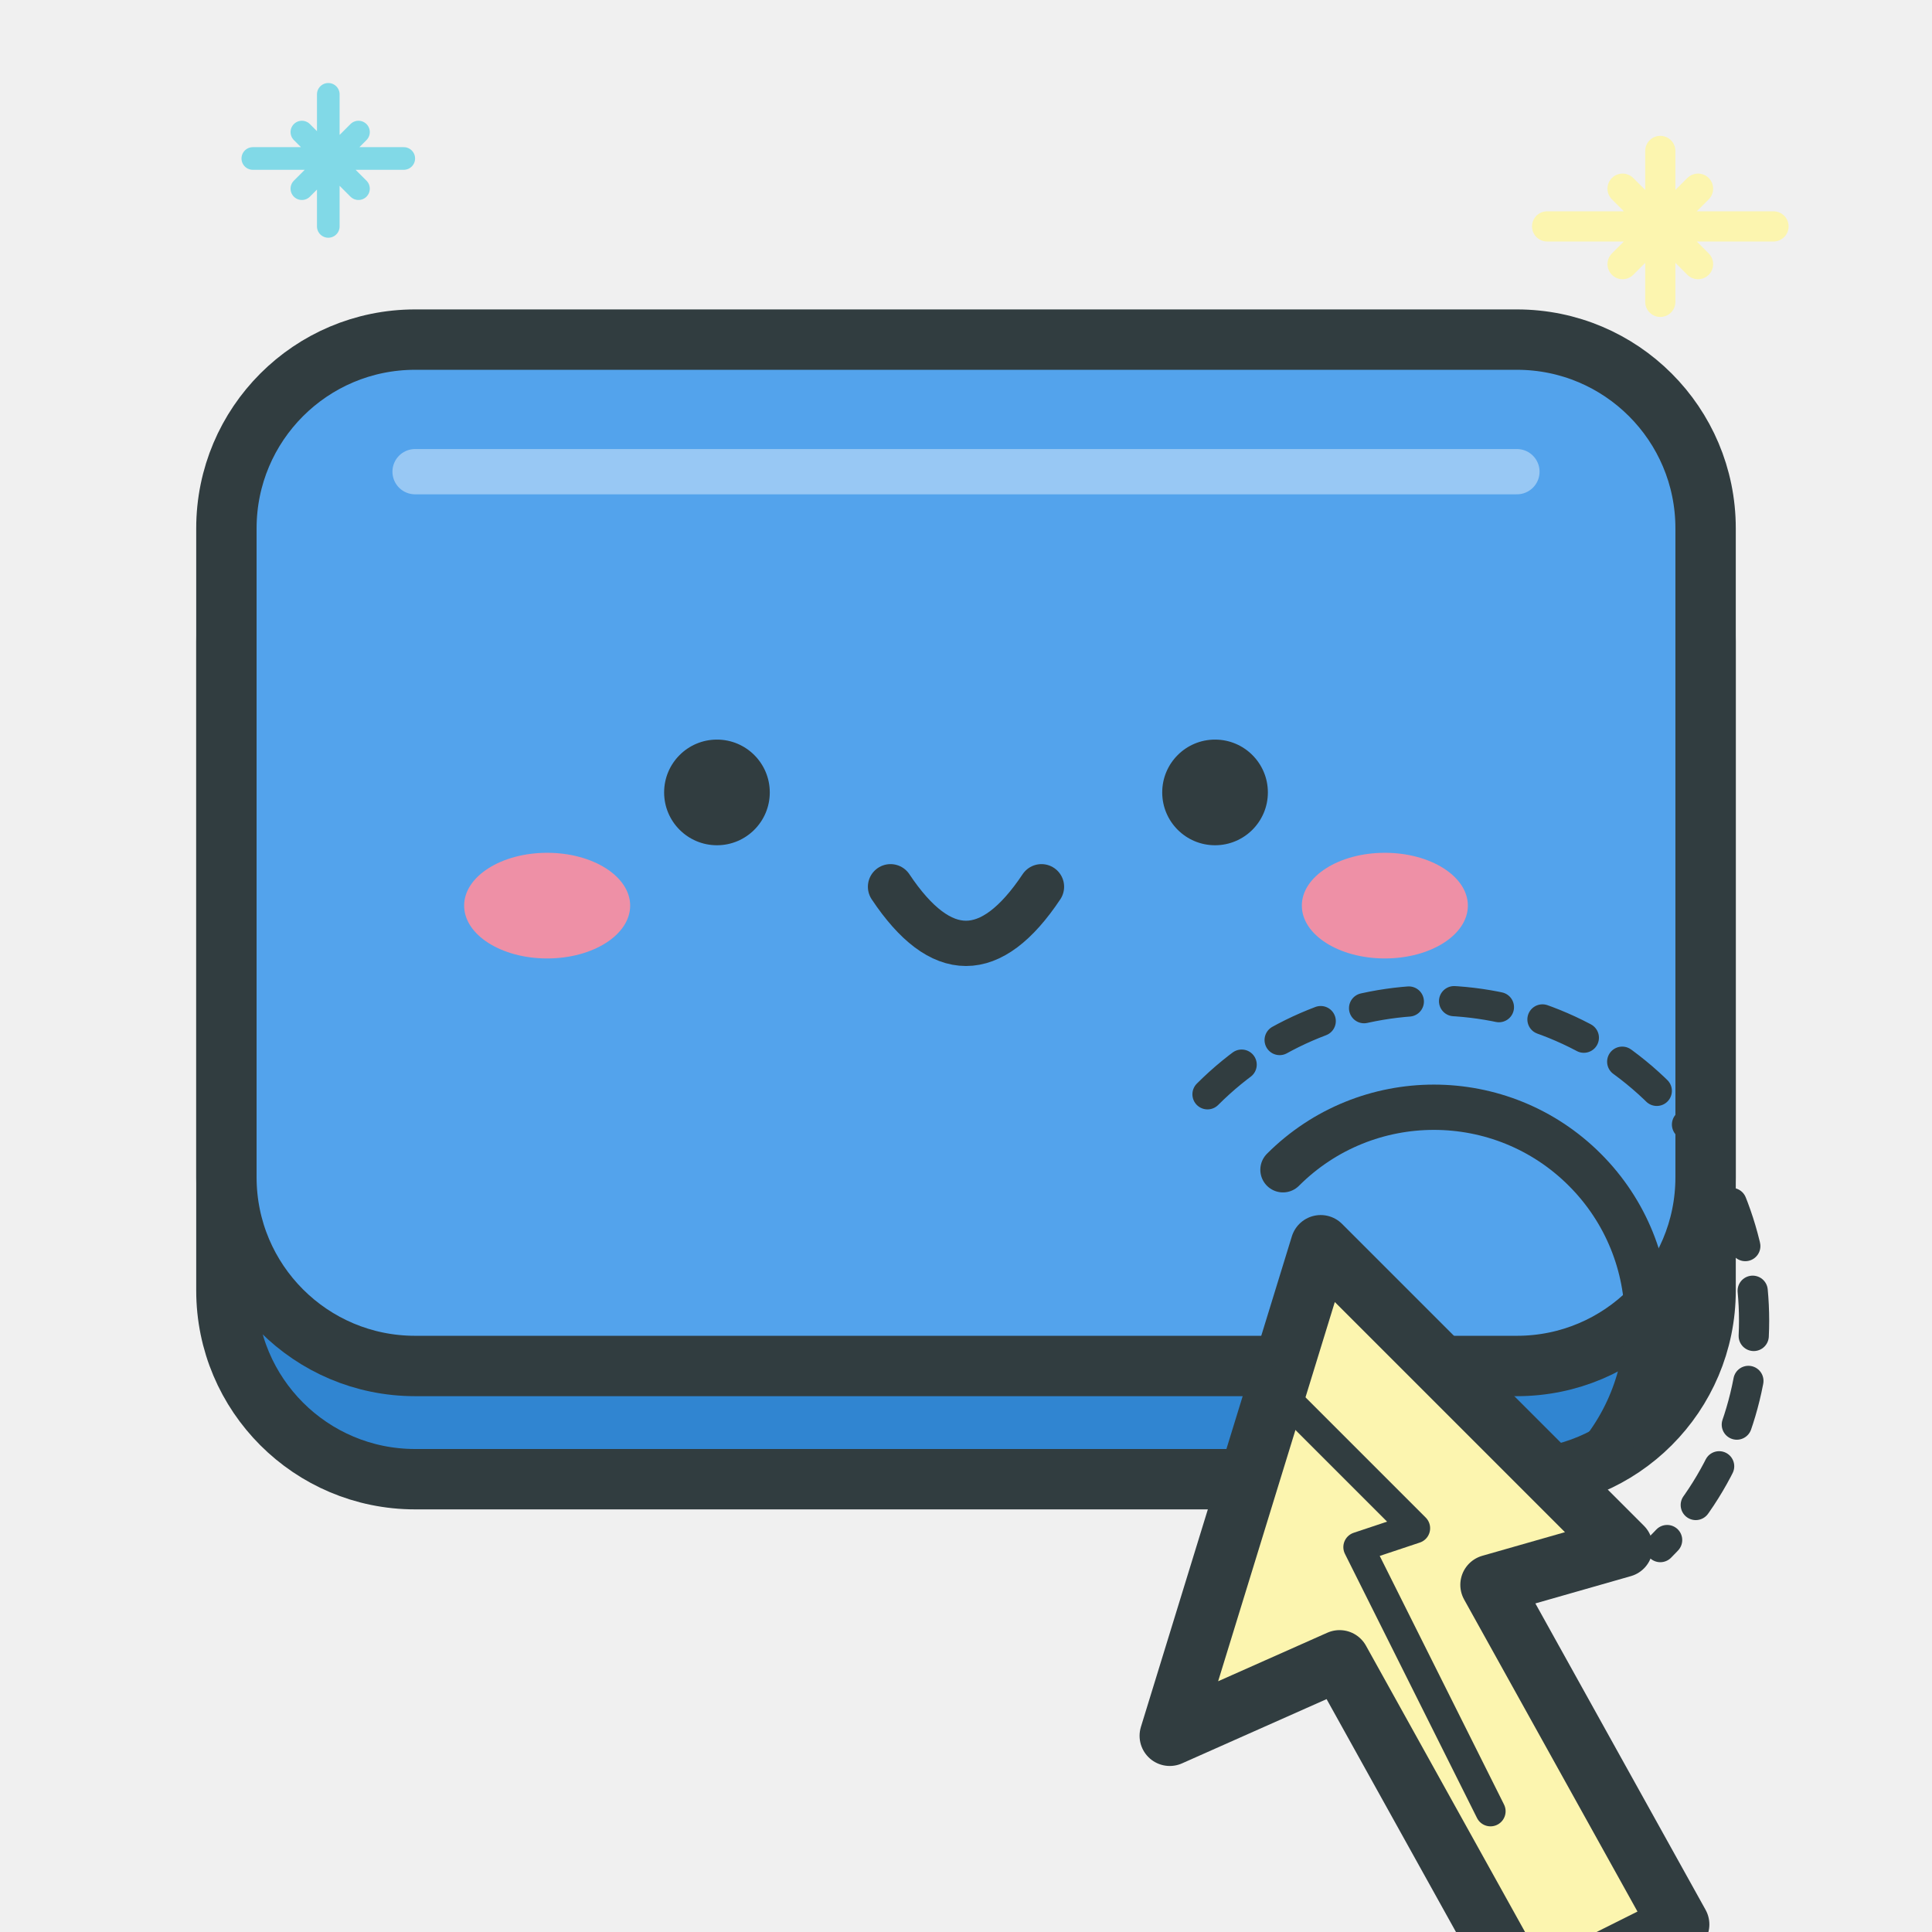
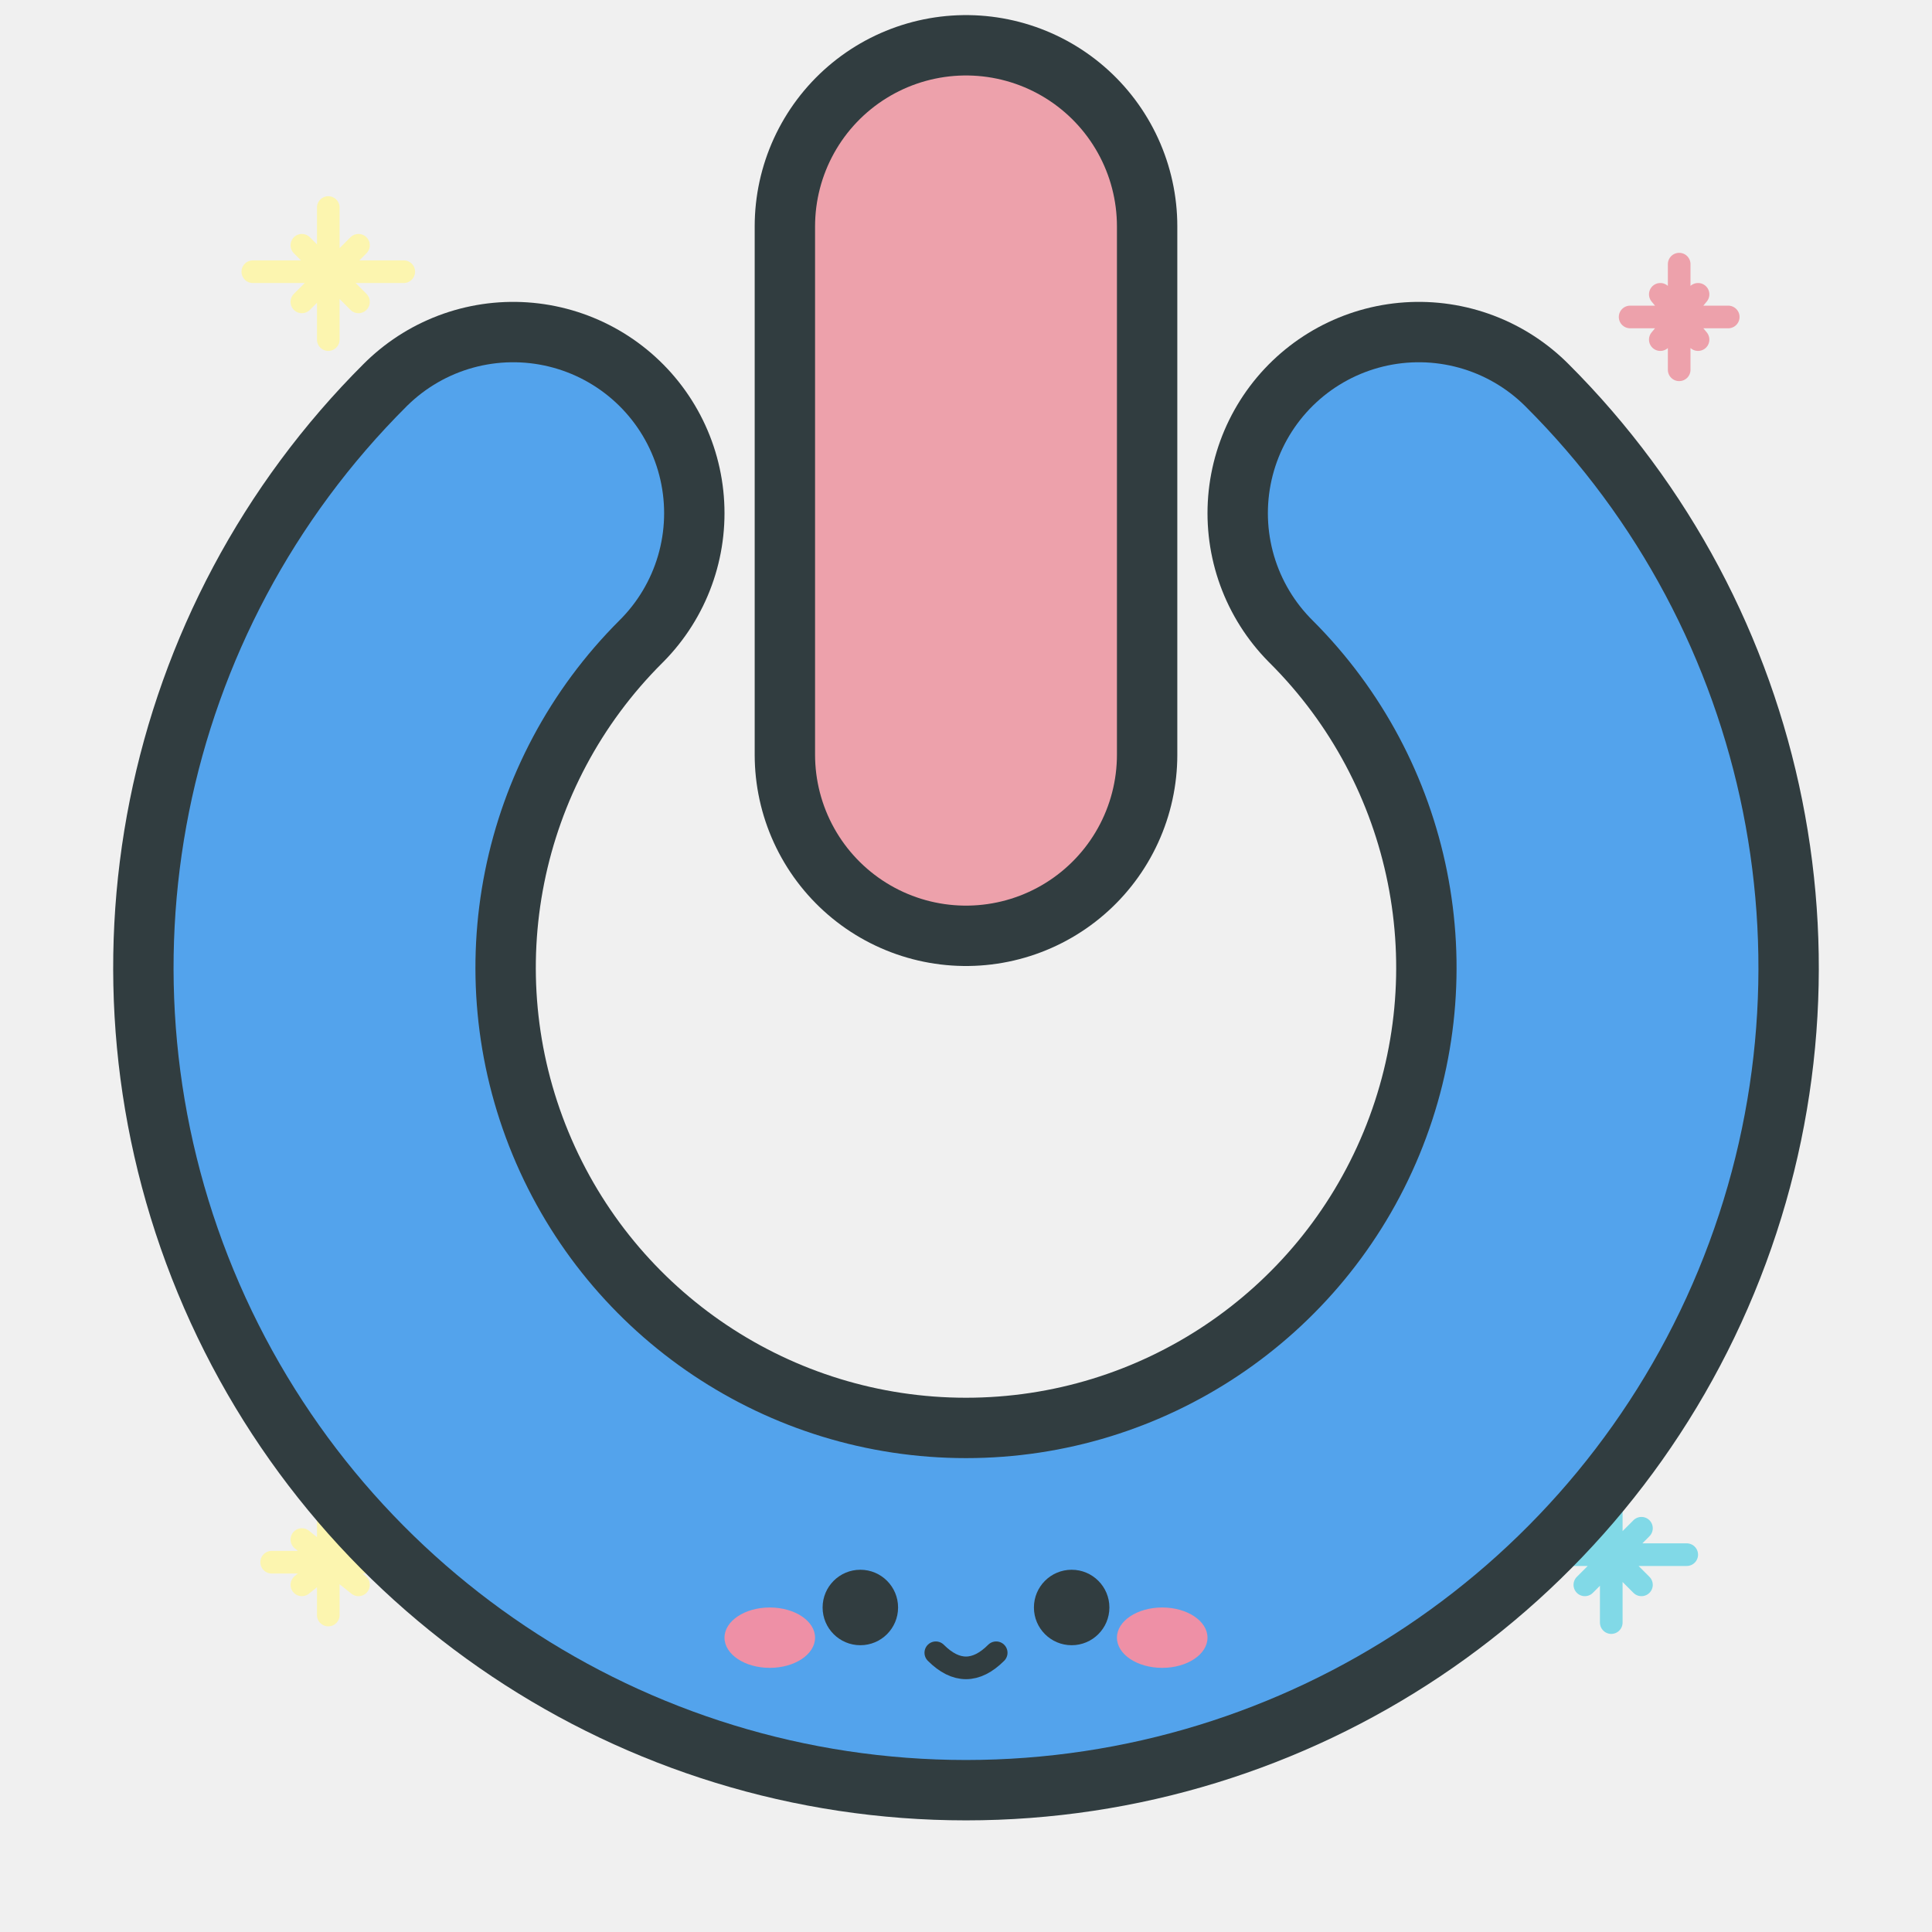
<svg xmlns="http://www.w3.org/2000/svg" viewBox="0 0 512 512" width="512" height="512">
  <style>
-     .outline { stroke: #313d40; stroke-width: 16px; stroke-linecap: round; stroke-linejoin: round; }
-     .thin-outline { stroke: #313d40; stroke-width: 8px; stroke-linecap: round; stroke-linejoin: round; }
-     .sparkle { fill: #fcf5af; stroke: #313d40; stroke-width: 8px; stroke-linejoin: round; }
+     .outline-bg { stroke: #313d40; stroke-width: 112px; stroke-linecap: round; stroke-linejoin: round; fill: none; }
+     .fill-blue { stroke: #53a3ec; stroke-width: 80px; stroke-linecap: round; stroke-linejoin: round; fill: none; }
+     .fill-pink { stroke: #eda1ab; stroke-width: 80px; stroke-linecap: round; stroke-linejoin: round; fill: none; }
  </style>
-   <rect x="60" y="120" width="392" height="272" rx="50" fill="#3085d1" class="outline" />
-   <rect x="60" y="90" width="392" height="272" rx="50" fill="#53a3ec" class="outline" />
-   <path d="M 110 125 H 402" stroke="#ffffff" stroke-width="12" stroke-linecap="round" opacity="0.4" />
-   <circle cx="190" cy="210" r="14" fill="#313d40" />
-   <circle cx="322" cy="210" r="14" fill="#313d40" />
-   <ellipse cx="145" cy="240" rx="22" ry="14" fill="#ff8e9e" opacity="0.9" />
-   <ellipse cx="367" cy="240" rx="22" ry="14" fill="#ff8e9e" opacity="0.9" />
-   <path d="M 236 235 Q 256 265 276 235" stroke="#313d40" stroke-width="12" stroke-linecap="round" fill="none" />
-   <path d="M 430 70 L 450 50 M 450 70 L 430 50 M 440 40 V 80 M 410 60 H 470" stroke="#fcf5af" stroke-width="8" stroke-linecap="round" />
-   <path d="M 80 50 L 95 35 M 95 50 L 80 35 M 87 25 V 60 M 67 42 H 107" stroke="#81d9e7" stroke-width="6" stroke-linecap="round" />
-   <path d="M 340 310 A 50 50 0 0 1 420 390" fill="none" stroke="#313d40" stroke-width="12" stroke-linecap="round" />
-   <path d="M 320 290 A 80 80 0 0 1 440 410" fill="none" stroke="#313d40" stroke-width="8" stroke-linecap="round" stroke-dasharray="12 12" />
-   <g transform="translate(350, 330)">
-     <path d="M 0 0 L 80 80 L 45 90 L 95 180 L 55 200 L 5 110 L -40 130 Z" fill="#313d40" opacity="0.2" />
-     <path d="M 0 0 L 80 80 L 45 90 L 95 180 L 55 200 L 5 110 L -40 130 Z" fill="#fcf5af" class="outline" />
-     <path d="M -15 35 L 25 75 L 10 80 L 45 150" fill="none" class="thin-outline" />
+   <path d="M 80 80 L 95 65 M 95 80 L 80 65 M 87 55 V 90 M 67 72 H 107" stroke="#fcf5af" stroke-width="6" stroke-linecap="round" />
+   <path d="M 420 420 L 435 405 M 435 420 L 420 405 M 427 395 V 430 M 407 412 H 447" stroke="#81d9e7" stroke-width="6" stroke-linecap="round" />
+   <path d="M 440 90 L 450 78 M 450 90 L 440 78 M 445 70 V 98 M 432 84 H 458" stroke="#eda1ab" stroke-width="6" stroke-linecap="round" />
+   <path d="M 80 420 L 95 408 M 95 420 L 80 408 M 87 400 V 428 M 72 414 H 98" stroke="#fcf5af" stroke-width="6" stroke-linecap="round" />
+   <g class="outline-bg">
+     <path d="M 136 136 A 170 170 0 1 0 376 136" />
+     <path d="M 256 60 L 256 200" />
  </g>
+   <path d="M 136 136 A 170 170 0 1 0 376 136" class="fill-blue" />
+   <path d="M 256 60 L 256 200" class="fill-pink" />
+   <circle cx="228" cy="426" r="10" fill="#313d40" />
+   <circle cx="284" cy="426" r="10" fill="#313d40" />
+   <ellipse cx="204" cy="434" rx="12" ry="8" fill="#ff8e9e" opacity="0.9" />
+   <ellipse cx="308" cy="434" rx="12" ry="8" fill="#ff8e9e" opacity="0.9" />
+   <path d="M 248 438 Q 256 446 264 438" stroke="#313d40" stroke-width="6" stroke-linecap="round" fill="none" />
</svg>
